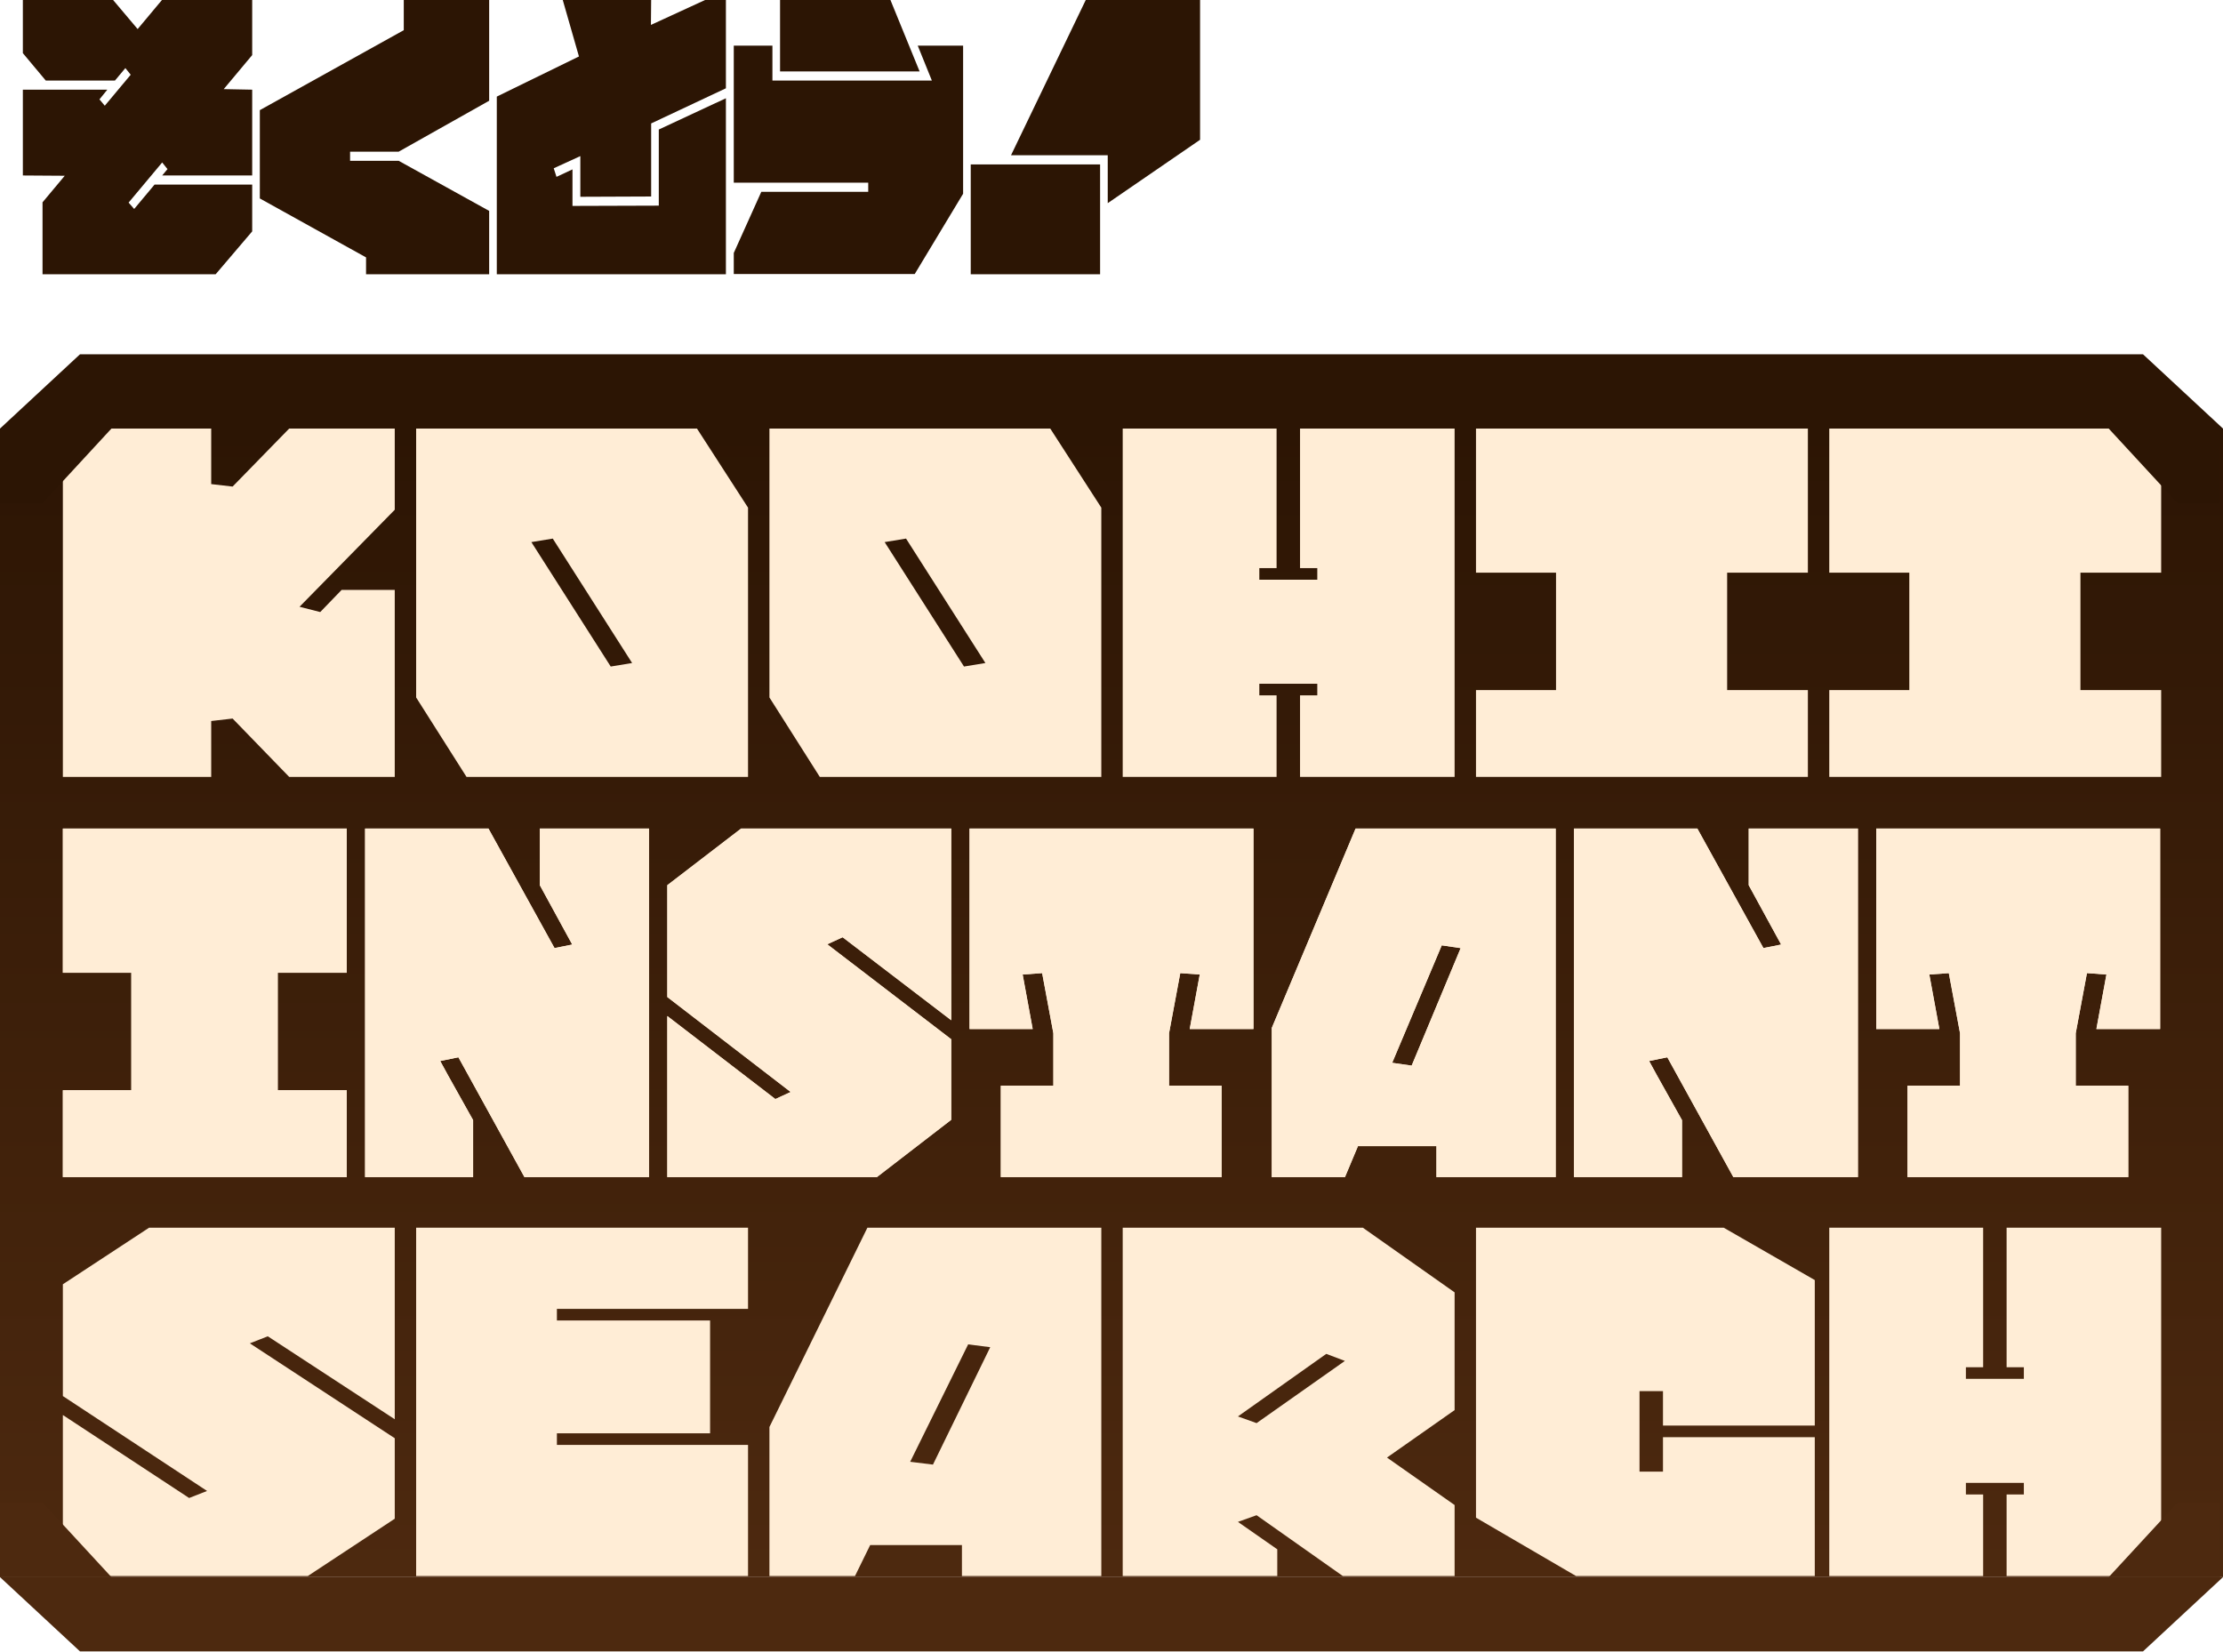
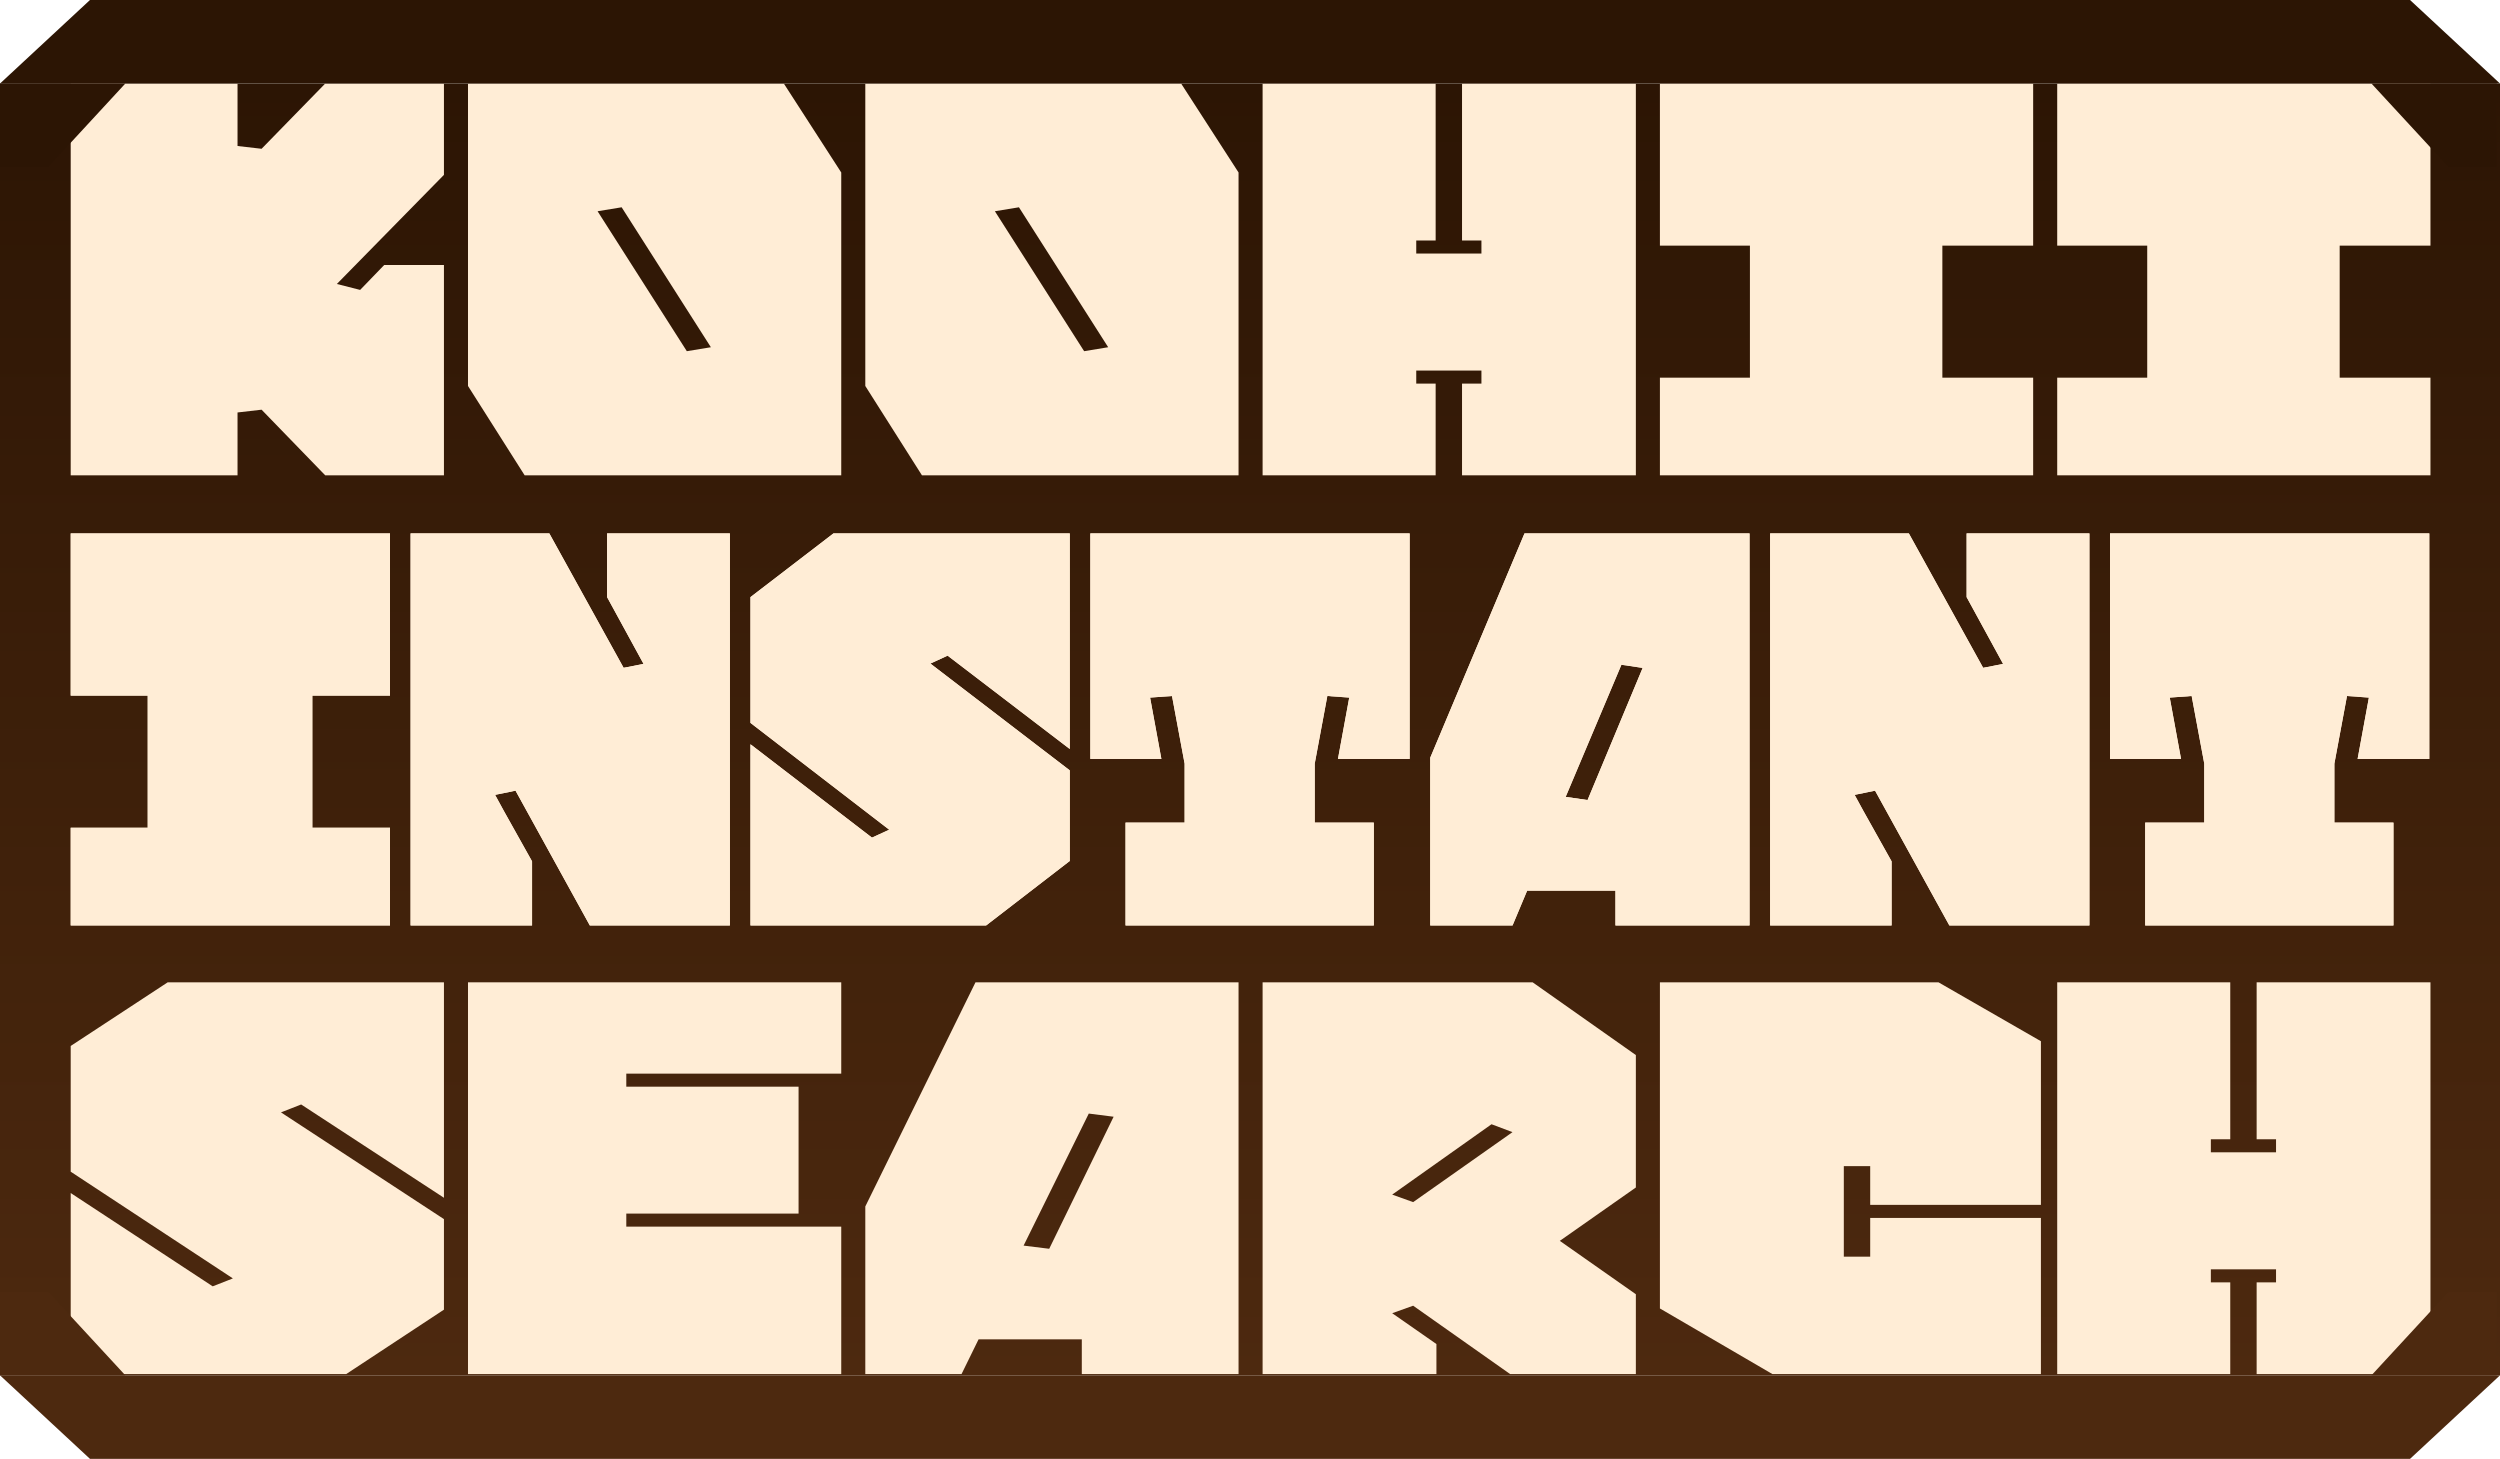
- <svg xmlns="http://www.w3.org/2000/svg" width="389" height="289" viewBox="0 0 389 289" fill="none">
-   <rect y="75" width="389" height="201" fill="url(#paint0_linear_13_186)" />
-   <path d="M4 0H19.793L24.086 5.086L28.338 0H44.131V9.639L39.15 15.596L44.131 15.693V30.708H28.378L29.31 29.594L28.378 28.432L22.506 35.455L23.478 36.569L27.042 32.307H44.131V40.492L37.733 48H7.442V35.407L11.33 30.757L4 30.708V15.693H18.781L17.404 17.389L18.335 18.503L22.871 13.078L21.939 11.915L20.117 14.095H8.009L4 9.3V0Z" fill="#2C1504" />
-   <path d="M70.655 0H85.598V17.631L69.764 26.543H61.261V28.141H69.764L85.598 36.908V48H64.055V45.045L45.467 34.729V19.277L70.655 5.28V0Z" fill="#2C1504" />
-   <path d="M98.476 0H113.945L113.904 4.359L123.38 0H127.025V15.451L113.945 21.602V34.389L101.553 34.438V27.318L96.896 29.449L97.382 30.951L100.177 29.643V36.036L115.281 35.988V22.668L127.025 17.195V48H86.934V16.904L101.31 9.881L98.476 0Z" fill="#2C1504" />
-   <path d="M136.501 0H155.817L160.92 12.496H136.501V0ZM128.402 7.992H135.165V14.095H163.066L160.596 7.992H168.533V33.905L160.069 47.952H128.402V44.27L133.221 33.566H151.93V31.968H128.402V7.992Z" fill="#2C1504" />
-   <path d="M189.995 0H210V24.46L193.842 35.552V27.173H176.915L189.995 0ZM169.869 28.771H192.506V48H169.869V28.771Z" fill="#2C1504" />
-   <path d="M11 145H60.684V170.237H48.599V190.796H60.684V206H11V190.796H22.982V170.237H11V145Z" fill="#FFEDD6" />
-   <path d="M63.886 145H85.371L96.94 165.928L100.142 165.313L94.461 154.91V145H113.363L113.57 206H91.775L80.206 185.01L77.004 185.626L82.685 196.028V206H63.886V145ZM63.886 145H85.474L97.043 165.928L100.348 165.251L94.564 154.91V145H113.57V206H91.878L80.31 185.01L77.004 185.687L82.789 196.028V206H63.886V145Z" fill="#FFEDD6" />
-   <path d="M129.684 145H166.456V178.547L147.45 164.02L144.764 165.251L166.456 181.871V195.967L153.441 206H116.772V177.808L135.675 192.335L138.36 191.104L116.772 174.484V154.91L129.684 145Z" fill="#FFEDD6" />
-   <path d="M169.658 145H219.342V180.086H208.186L209.942 170.545L206.534 170.299L204.571 180.824V189.996H213.764V206H175.133V189.996H184.326V180.824L182.363 170.299L178.954 170.545L180.71 180.086H169.658V145Z" fill="#FFEDD6" />
-   <path d="M237.212 145H272.228V206H251.363V200.583H237.625L235.352 206H222.544V179.901L237.212 145ZM252.292 165.436L243.616 185.995L247.024 186.487L255.598 165.928L252.292 165.436Z" fill="#FFEDD6" />
-   <path d="M275.43 145H296.915L308.484 165.928L311.686 165.313L306.005 154.91V145H324.907L325.114 206H303.319L291.75 185.01L288.548 185.626L294.229 196.028V206H275.43V145ZM275.43 145H297.018L308.587 165.928L311.892 165.251L306.108 154.91V145H325.114V206H303.422L291.854 185.01L288.548 185.687L294.333 196.028V206H275.43V145Z" fill="#FFEDD6" />
-   <path d="M328.316 145H378V180.086H366.844L368.6 170.545L365.192 170.299L363.229 180.824V189.996H372.422V206H333.791V189.996H342.984V180.824L341.021 170.299L337.612 170.545L339.368 180.086H328.316V145Z" fill="#FFEDD6" />
-   <path d="M11 75H36.96V84.719L40.703 85.15L50.604 75H69.077V89.21L52.415 106.187L56.037 107.11L59.78 103.235H69.077V135.96H50.604L40.703 125.749L36.96 126.179V135.96H11V75Z" fill="#FFEDD6" />
-   <path d="M72.82 75H121.963L130.898 88.841V135.96H81.635L72.82 122.058V75ZM96.728 94.254L92.984 94.869L106.87 116.645L110.613 116.029L96.728 94.254Z" fill="#FFEDD6" />
-   <path d="M134.641 75H183.783L192.718 88.841V135.96H143.455L134.641 122.058V75ZM158.548 94.254L154.805 94.869L168.69 116.645L172.433 116.029L158.548 94.254Z" fill="#FFEDD6" />
-   <path d="M196.461 75H223.387V99.421H220.368V101.451H230.511V99.421H227.492V75H254.539V135.96H227.492V121.689H230.511V119.659H220.368V121.689H223.387V135.96H196.461V75Z" fill="#FFEDD6" />
-   <path d="M258.282 75H316.359V100.22H302.232V120.766H316.359V135.96H258.282V120.766H272.288V100.22H258.282V75Z" fill="#FFEDD6" />
-   <path d="M320.102 75H378.18V100.22H364.053V120.766H378.18V135.96H320.102V120.766H334.108V100.22H320.102V75Z" fill="#FFEDD6" />
-   <path d="M26.093 214.849H69.078V248.374L46.861 233.856L43.721 235.087L69.078 251.695V265.782L53.864 275.808H11V247.635L33.096 262.153L36.235 260.922L11 244.314V224.752L26.093 214.849Z" fill="#FFEDD6" />
-   <path d="M72.82 214.849H130.898V229.058H97.452V231.088H124.257V250.834H97.452V252.864H130.898V275.808H72.82V214.849Z" fill="#FFEDD6" />
-   <path d="M151.786 214.849H192.718V275.808H168.328V270.395H152.269L149.613 275.808H134.641V249.727L151.786 214.849ZM169.415 235.271L159.272 255.817L163.257 256.309L173.279 235.763L169.415 235.271Z" fill="#FFEDD6" />
-   <path d="M196.461 214.849H238.48L254.539 226.167V246.774L242.706 255.078L254.539 263.383V275.808H234.978L219.886 265.167L216.625 266.335L223.508 271.133V275.808H196.461V214.849ZM232.081 236.932L216.625 247.881L219.886 249.05L235.341 238.162L232.081 236.932Z" fill="#FFEDD6" />
-   <path d="M258.282 214.849H301.629L317.567 224.014V249.481H291.003V243.452H286.898V257.539H291.003V251.511H317.567V275.808H275.789L258.282 265.597V214.849Z" fill="#FFEDD6" />
-   <path d="M320.102 214.849H347.028V239.27H344.009V241.299H354.152V239.27H351.133V214.849H378.18V275.808H351.133V261.537H354.152V259.507H344.009V261.537H347.028V275.808H320.102V214.849Z" fill="#FFEDD6" />
-   <path d="M11 145H60.684V170.237H48.599V190.796H60.684V206H11V190.796H22.982V170.237H11V145Z" fill="#FFEDD6" />
-   <path d="M63.886 145H85.371L96.94 165.928L100.142 165.313L94.461 154.91V145H113.363L113.57 206H91.775L80.206 185.01L77.004 185.626L82.685 196.028V206H63.886V145ZM63.886 145H85.474L97.043 165.928L100.348 165.251L94.564 154.91V145H113.57V206H91.878L80.31 185.01L77.004 185.687L82.789 196.028V206H63.886V145Z" fill="#FFEDD6" />
-   <path d="M129.684 145H166.456V178.547L147.45 164.02L144.764 165.251L166.456 181.871V195.967L153.441 206H116.772V177.808L135.675 192.335L138.36 191.104L116.772 174.484V154.91L129.684 145Z" fill="#FFEDD6" />
-   <path d="M169.658 145H219.342V180.086H208.186L209.942 170.545L206.534 170.299L204.571 180.824V189.996H213.764V206H175.133V189.996H184.326V180.824L182.363 170.299L178.954 170.545L180.71 180.086H169.658V145Z" fill="#FFEDD6" />
-   <path d="M237.212 145H272.228V206H251.363V200.583H237.625L235.352 206H222.544V179.901L237.212 145ZM252.292 165.436L243.616 185.995L247.024 186.487L255.598 165.928L252.292 165.436Z" fill="#FFEDD6" />
-   <path d="M275.43 145H296.915L308.484 165.928L311.686 165.313L306.005 154.91V145H324.907L325.114 206H303.319L291.75 185.01L288.548 185.626L294.229 196.028V206H275.43V145ZM275.43 145H297.018L308.587 165.928L311.892 165.251L306.108 154.91V145H325.114V206H303.422L291.854 185.01L288.548 185.687L294.333 196.028V206H275.43V145Z" fill="#FFEDD6" />
-   <path d="M328.316 145H378V180.086H366.844L368.6 170.545L365.192 170.299L363.229 180.824V189.996H372.422V206H333.791V189.996H342.984V180.824L341.021 170.299L337.612 170.545L339.368 180.086H328.316V145Z" fill="#FFEDD6" />
-   <path d="M0 276H389L375 289H14L0 276Z" fill="#4D290F" />
-   <path d="M0 75H389L375 62H14L0 75Z" fill="#2C1504" />
-   <path d="M388.5 263H381L369 276H388.5V263Z" fill="#4D290F" />
-   <path d="M0 263H7.5L19.5 276H0V263Z" fill="#4D290F" />
-   <path d="M388.5 88H381L369 75H388.5V88Z" fill="#2C1504" />
-   <path d="M0 88H7.5L19.5 75H0V88Z" fill="#2C1504" />
+ <svg xmlns="http://www.w3.org/2000/svg" width="389" height="227" viewBox="0 0 389 227" fill="none">
+   <rect y="13" width="389" height="201" fill="url(#paint0_linear_13_186)" />
+   <path d="M11 83H60.684V108.237H48.599V128.796H60.684V144H11V128.796H22.982V108.237H11V83Z" fill="#FFEDD6" />
+   <path d="M63.886 83H85.371L96.94 103.928L100.142 103.313L94.461 92.91V83H113.363L113.57 144H91.775L80.206 123.01L77.004 123.626L82.685 134.028V144H63.886V83ZM63.886 83H85.474L97.043 103.928L100.348 103.251L94.564 92.91V83H113.57V144H91.878L80.31 123.01L77.004 123.687L82.789 134.028V144H63.886V83Z" fill="#FFEDD6" />
+   <path d="M129.684 83H166.456V116.547L147.45 102.02L144.764 103.251L166.456 119.871V133.967L153.441 144H116.772V115.808L135.675 130.335L138.36 129.104L116.772 112.484V92.91L129.684 83Z" fill="#FFEDD6" />
+   <path d="M169.658 83H219.342V118.086H208.186L209.942 108.545L206.534 108.299L204.571 118.824V127.996H213.764V144H175.133V127.996H184.326V118.824L182.363 108.299L178.954 108.545L180.71 118.086H169.658V83Z" fill="#FFEDD6" />
+   <path d="M237.212 83H272.228V144H251.363V138.583H237.625L235.352 144H222.544V117.901L237.212 83ZM252.292 103.436L243.616 123.995L247.024 124.487L255.598 103.928L252.292 103.436Z" fill="#FFEDD6" />
+   <path d="M275.43 83H296.915L308.484 103.928L311.686 103.313L306.005 92.91V83H324.907L325.114 144H303.319L291.75 123.01L288.548 123.626L294.229 134.028V144H275.43V83ZM275.43 83H297.018L308.587 103.928L311.892 103.251L306.108 92.91V83H325.114V144H303.422L291.854 123.01L288.548 123.687L294.333 134.028V144H275.43V83Z" fill="#FFEDD6" />
+   <path d="M328.316 83H378V118.086H366.844L368.6 108.545L365.192 108.299L363.229 118.824V127.996H372.422V144H333.791V127.996H342.984V118.824L341.021 108.299L337.612 108.545L339.368 118.086H328.316V83Z" fill="#FFEDD6" />
+   <path d="M11 13H36.96V22.719L40.703 23.15L50.604 13H69.077V27.21L52.415 44.187L56.037 45.11L59.78 41.235H69.077V73.96H50.604L40.703 63.748L36.96 64.179V73.96H11V13Z" fill="#FFEDD6" />
+   <path d="M72.82 13H121.963L130.898 26.84V73.96H81.635L72.82 60.058V13ZM96.728 32.254L92.984 32.869L106.87 54.645L110.613 54.029L96.728 32.254Z" fill="#FFEDD6" />
+   <path d="M134.641 13H183.783L192.718 26.84V73.96H143.455L134.641 60.058V13ZM158.548 32.254L154.805 32.869L168.69 54.645L172.433 54.029L158.548 32.254Z" fill="#FFEDD6" />
+   <path d="M196.461 13H223.387V37.421H220.368V39.451H230.511V37.421H227.492V13H254.539V73.96H227.492V59.689H230.511V57.659H220.368V59.689H223.387V73.96H196.461V13Z" fill="#FFEDD6" />
+   <path d="M258.282 13H316.359V38.221H302.232V58.766H316.359V73.96H258.282V58.766H272.288V38.221H258.282V13Z" fill="#FFEDD6" />
+   <path d="M320.102 13H378.18V38.221H364.053V58.766H378.18V73.96H320.102V58.766H334.108V38.221H320.102V13Z" fill="#FFEDD6" />
+   <path d="M26.093 152.849H69.078V186.374L46.861 171.856L43.721 173.087L69.078 189.695V203.782L53.864 213.808H11V185.635L33.096 200.153L36.235 198.922L11 182.314V162.752L26.093 152.849Z" fill="#FFEDD6" />
+   <path d="M72.82 152.849H130.898V167.058H97.452V169.088H124.257V188.834H97.452V190.864H130.898V213.808H72.82V152.849Z" fill="#FFEDD6" />
+   <path d="M151.786 152.849H192.718V213.808H168.328V208.395H152.269L149.613 213.808H134.641V187.727L151.786 152.849ZM169.415 173.271L159.272 193.817L163.257 194.309L173.279 173.763L169.415 173.271Z" fill="#FFEDD6" />
+   <path d="M196.461 152.849H238.48L254.539 164.167V184.774L242.706 193.078L254.539 201.383V213.808H234.978L219.886 203.167L216.625 204.335L223.508 209.133V213.808H196.461V152.849ZM232.081 174.932L216.625 185.881L219.886 187.05L235.341 176.162L232.081 174.932Z" fill="#FFEDD6" />
+   <path d="M258.282 152.849H301.629L317.567 162.014V187.481H291.003V181.452H286.898V195.539H291.003V189.511H317.567V213.808H275.789L258.282 203.597V152.849Z" fill="#FFEDD6" />
+   <path d="M320.102 152.849H347.028V177.27H344.009V179.299H354.152V177.27H351.133V152.849H378.18V213.808H351.133V199.537H354.152V197.507H344.009V199.537H347.028V213.808H320.102V152.849Z" fill="#FFEDD6" />
+   <path d="M11 83H60.684V108.237H48.599V128.796H60.684V144H11V128.796H22.982V108.237H11V83Z" fill="#FFEDD6" />
+   <path d="M63.886 83H85.371L96.94 103.928L100.142 103.313L94.461 92.91V83H113.363L113.57 144H91.775L80.206 123.01L77.004 123.626L82.685 134.028V144H63.886V83ZM63.886 83H85.474L97.043 103.928L100.348 103.251L94.564 92.91V83H113.57V144H91.878L80.31 123.01L77.004 123.687L82.789 134.028V144H63.886V83Z" fill="#FFEDD6" />
+   <path d="M129.684 83H166.456V116.547L147.45 102.02L144.764 103.251L166.456 119.871V133.967L153.441 144H116.772V115.808L135.675 130.335L138.36 129.104L116.772 112.484V92.91L129.684 83Z" fill="#FFEDD6" />
+   <path d="M169.658 83H219.342V118.086H208.186L209.942 108.545L206.534 108.299L204.571 118.824V127.996H213.764V144H175.133V127.996H184.326V118.824L182.363 108.299L178.954 108.545L180.71 118.086H169.658V83Z" fill="#FFEDD6" />
+   <path d="M237.212 83H272.228V144H251.363V138.583H237.625L235.352 144H222.544V117.901L237.212 83ZM252.292 103.436L243.616 123.995L247.024 124.487L255.598 103.928L252.292 103.436Z" fill="#FFEDD6" />
+   <path d="M275.43 83H296.915L308.484 103.928L311.686 103.313L306.005 92.91V83H324.907L325.114 144H303.319L291.75 123.01L288.548 123.626L294.229 134.028V144H275.43V83ZM275.43 83H297.018L308.587 103.928L311.892 103.251L306.108 92.91V83H325.114V144H303.422L291.854 123.01L288.548 123.687L294.333 134.028V144H275.43V83Z" fill="#FFEDD6" />
+   <path d="M328.316 83H378V118.086H366.844L368.6 108.545L365.192 108.299L363.229 118.824V127.996H372.422V144H333.791V127.996H342.984V118.824L341.021 108.299L337.612 108.545L339.368 118.086H328.316V83Z" fill="#FFEDD6" />
+   <path d="M0 214H389L375 227H14L0 214Z" fill="#4D290F" />
+   <path d="M0 13H389L375 0H14L0 13Z" fill="#2C1504" />
+   <path d="M388.5 201H381L369 214H388.5V201Z" fill="#4D290F" />
+   <path d="M0 201H7.5L19.5 214H0V201Z" fill="#4D290F" />
+   <path d="M388.5 26H381L369 13H388.5V26Z" fill="#2C1504" />
+   <path d="M0 26H7.5L19.5 13H0V26Z" fill="#2C1504" />
  <defs>
-     <linearGradient id="paint0_linear_13_186" x1="194.5" y1="75" x2="194.5" y2="276" gradientUnits="userSpaceOnUse">
+     <linearGradient id="paint0_linear_13_186" x1="194.5" y1="13" x2="194.5" y2="214" gradientUnits="userSpaceOnUse">
      <stop stop-color="#2C1504" />
      <stop offset="1" stop-color="#4D290F" />
    </linearGradient>
  </defs>
</svg>
